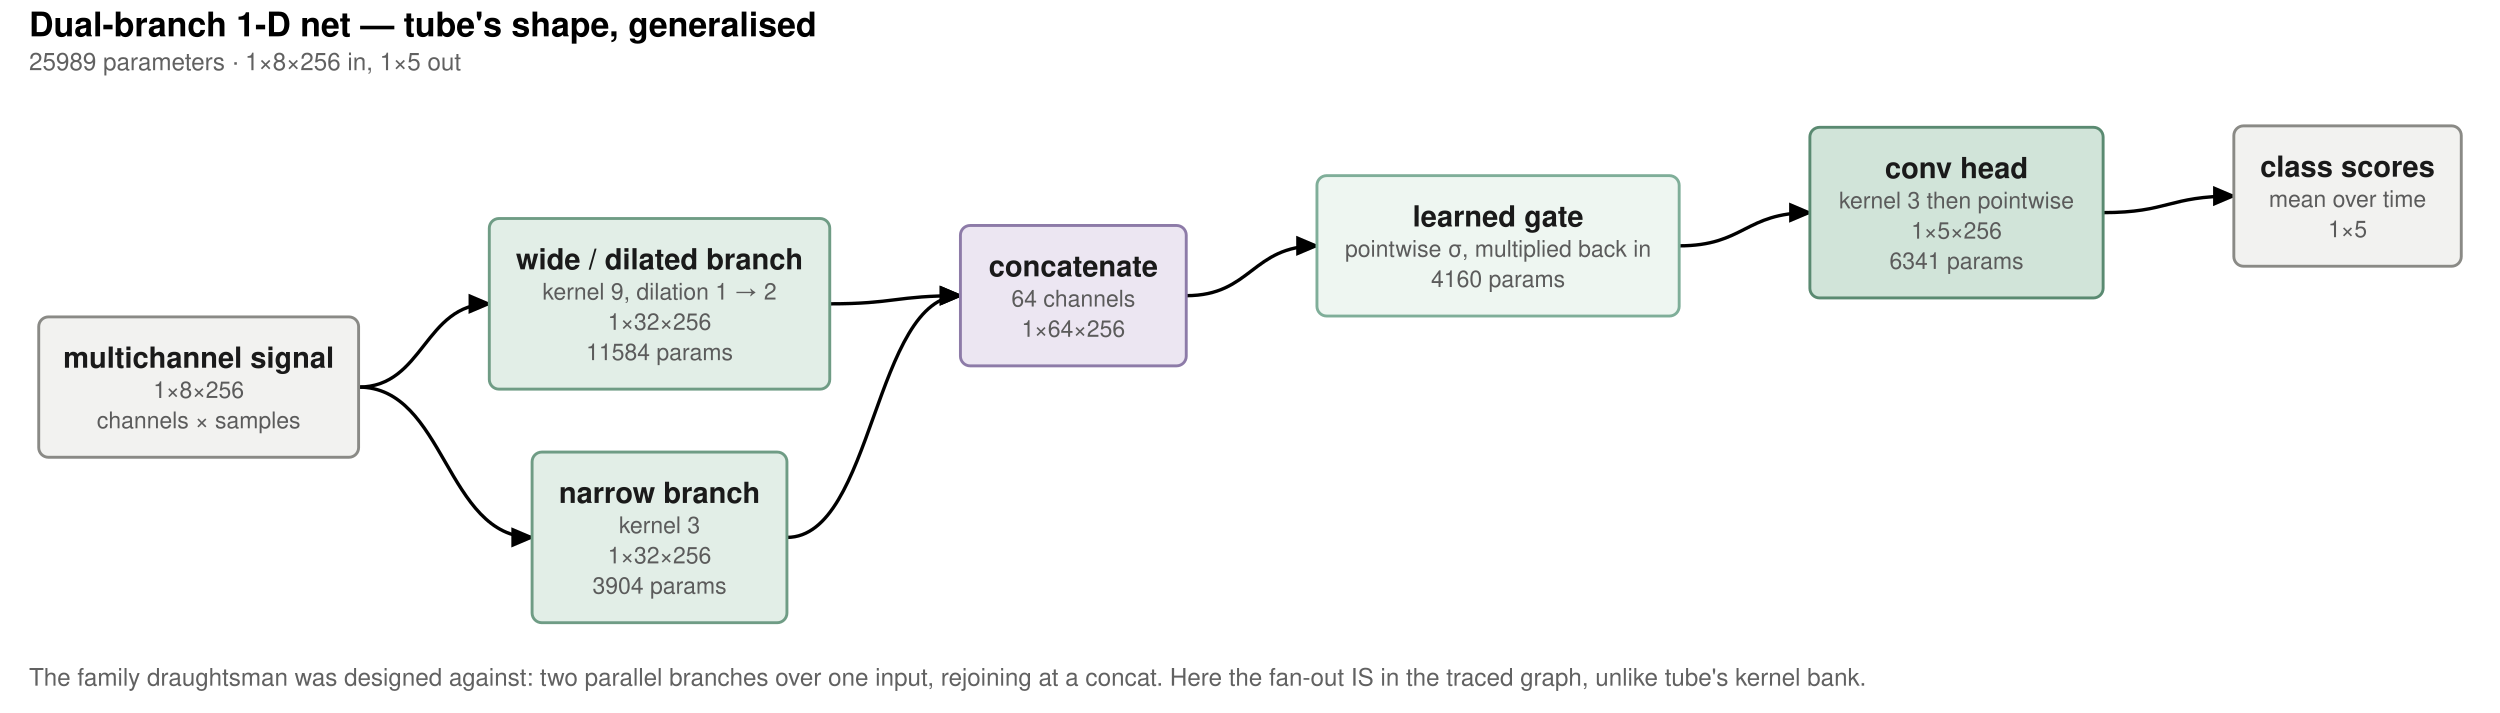
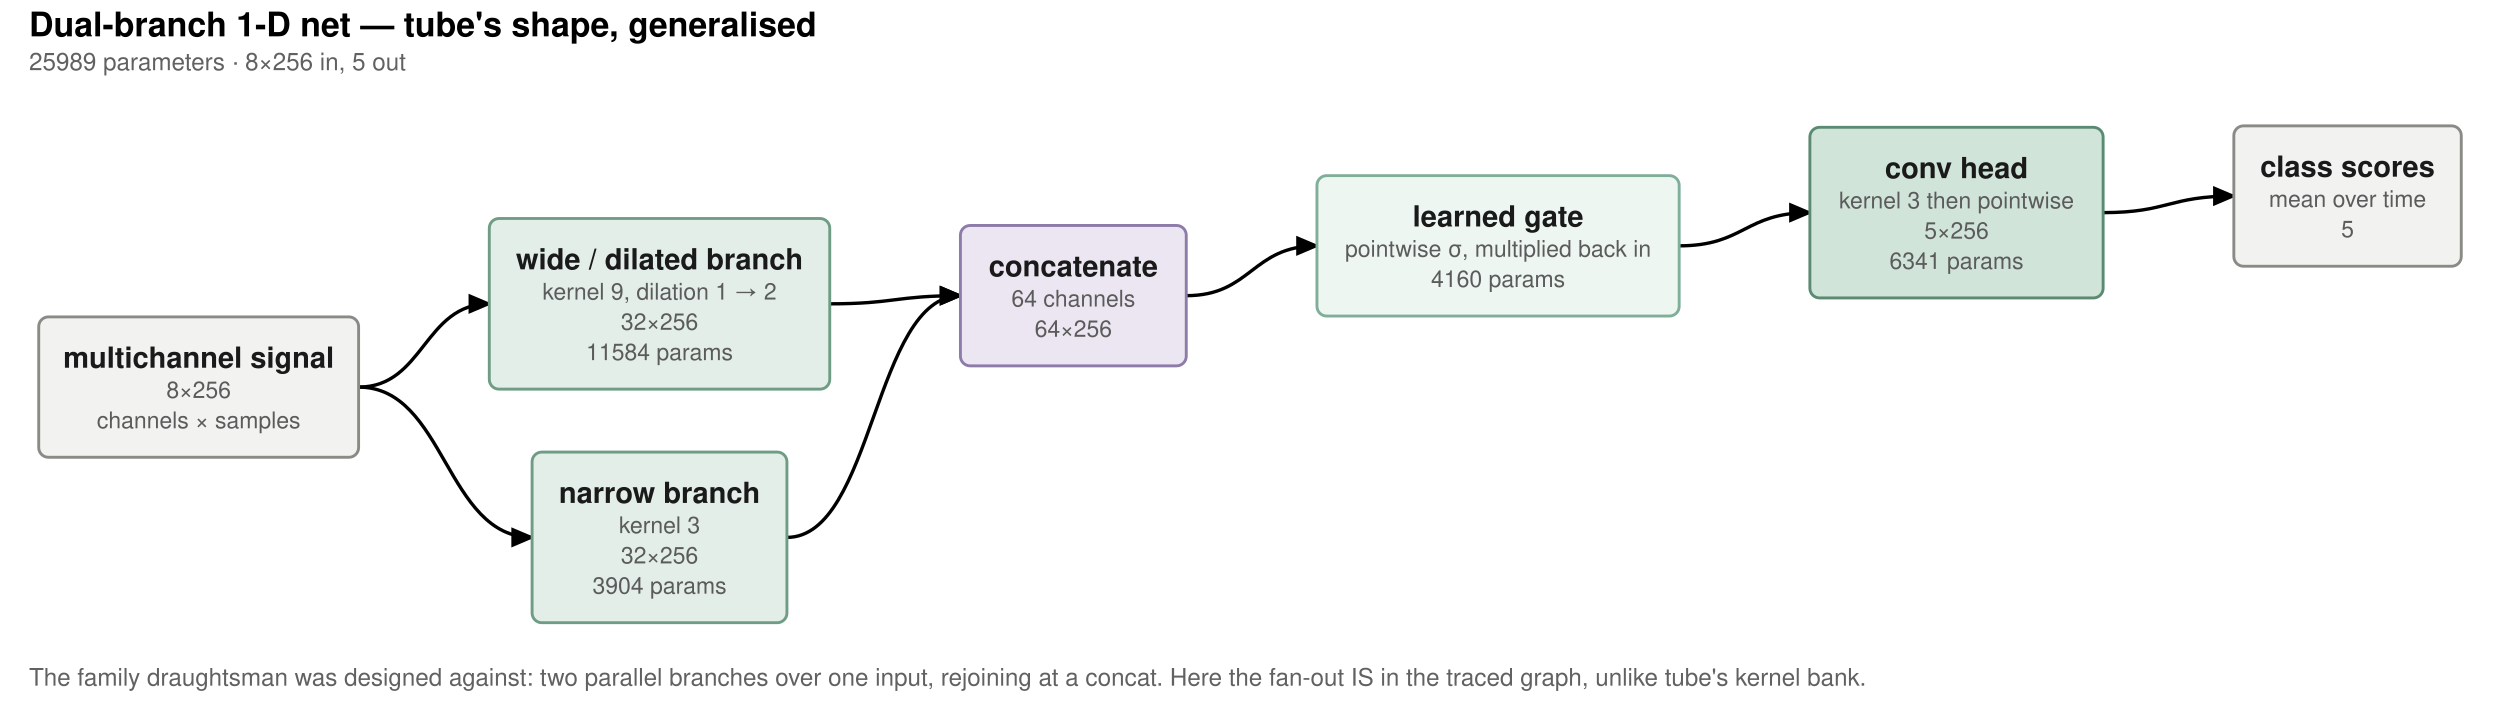
<svg xmlns="http://www.w3.org/2000/svg" class="draughtsman" role="img" aria-label="Dual-branch 1-D net — tube's shape, generalised" viewBox="0 0 1032.9 294.28" width="1032.9" height="294.28">
  <defs>
    <marker id="ds-arrow" viewBox="0 0 8 8" refX="7" refY="4" markerWidth="7" markerHeight="7" orient="auto-start-reverse">
      <path d="M0 0.6 L8 4 L0 7.4 Z" style="fill:currentColor" />
    </marker>
  </defs>
  <text class="ds-title" x="12" y="15" style="font-family:Helvetica Neue, Helvetica, Arial, sans-serif;font-size:14px;font-weight:600;fill:currentColor">Dual-branch 1-D net — tube's shape, generalised</text>
-   <text class="ds-subtitle" x="12" y="29" style="font-family:Helvetica Neue, Helvetica, Arial, sans-serif;font-size:10px;fill:currentColor;opacity:0.62">25989 parameters · 1×8×256 in, 1×5 out</text>
+   <text class="ds-subtitle" x="12" y="29" style="font-family:Helvetica Neue, Helvetica, Arial, sans-serif;font-size:10px;fill:currentColor;opacity:0.62">25989 parameters · 8×256 in, 5 out</text>
  <g class="ds-body" transform="translate(0 36)">
    <path class="ds-edge ds-edge-solid" data-from="signal" data-to="slow" d="M148.16 123.93 C175.16 123.93 175.16 89.53 202.16 89.53" style="fill:none;stroke:currentColor;stroke-width:1.4" marker-end="url(#ds-arrow)" />
    <path class="ds-edge ds-edge-solid" data-from="signal" data-to="fast" d="M148.16 123.93 C184 123.93 184 186.03 219.84 186.03" style="fill:none;stroke:currentColor;stroke-width:1.4" marker-end="url(#ds-arrow)" />
    <path class="ds-edge ds-edge-solid" data-from="slow" data-to="concat" d="M342.81 89.53 C369.81 89.53 369.81 86.16 396.81 86.16" style="fill:none;stroke:currentColor;stroke-width:1.4" marker-end="url(#ds-arrow)" />
    <path class="ds-edge ds-edge-solid" data-from="fast" data-to="concat" d="M325.13 186.03 C360.97 186.03 360.97 86.16 396.81 86.16" style="fill:none;stroke:currentColor;stroke-width:1.4" marker-end="url(#ds-arrow)" />
    <path class="ds-edge ds-edge-solid" data-from="concat" data-to="gate" d="M490.11 86.16 C517.11 86.16 517.11 65.57 544.11 65.57" style="fill:none;stroke:currentColor;stroke-width:1.4" marker-end="url(#ds-arrow)" />
    <path class="ds-edge ds-edge-solid" data-from="gate" data-to="head" d="M693.77 65.57 C720.77 65.57 720.77 51.85 747.77 51.85" style="fill:none;stroke:currentColor;stroke-width:1.4" marker-end="url(#ds-arrow)" />
    <path class="ds-edge ds-edge-solid" data-from="head" data-to="score" d="M868.93 51.85 C895.93 51.85 895.93 45 922.93 45" style="fill:none;stroke:currentColor;stroke-width:1.4" marker-end="url(#ds-arrow)" />
    <g class="ds-stage ds-kind-input" data-stage="signal">
      <rect x="16" y="94.93" width="132.16" height="58" rx="4" style="fill:#f2f2f0;stroke:#8a8a86;stroke-width:1.2" />
      <text x="82.08" y="115.93" text-anchor="middle" style="font-family:Helvetica Neue, Helvetica, Arial, sans-serif;font-size:12.0px;font-weight:600;fill:#1a1a1a">multichannel signal</text>
-       <text x="82.08" y="128.43" text-anchor="middle" style="font-family:Helvetica Neue, Helvetica, Arial, sans-serif;font-size:9.5px;fill:#5b5b5b">1×8×256</text>
+       <text x="82.08" y="128.43" text-anchor="middle" style="font-family:Helvetica Neue, Helvetica, Arial, sans-serif;font-size:9.5px;fill:#5b5b5b">8×256</text>
      <text x="82.08" y="140.93" text-anchor="middle" style="font-family:Helvetica Neue, Helvetica, Arial, sans-serif;font-size:9.5px;fill:#5b5b5b">channels × samples</text>
    </g>
    <g class="ds-stage ds-kind-conv" data-stage="slow">
      <rect x="202.16" y="54.28" width="140.66" height="70.5" rx="4" style="fill:#e2eee7;stroke:#6f9c85;stroke-width:1.2" />
      <text x="272.49" y="75.28" text-anchor="middle" style="font-family:Helvetica Neue, Helvetica, Arial, sans-serif;font-size:12.0px;font-weight:600;fill:#1a1a1a">wide / dilated branch</text>
      <text x="272.49" y="87.78" text-anchor="middle" style="font-family:Helvetica Neue, Helvetica, Arial, sans-serif;font-size:9.5px;fill:#5b5b5b">kernel 9, dilation 1 → 2</text>
-       <text x="272.49" y="100.28" text-anchor="middle" style="font-family:Helvetica Neue, Helvetica, Arial, sans-serif;font-size:9.5px;fill:#5b5b5b">1×32×256</text>
+       <text x="272.49" y="100.28" text-anchor="middle" style="font-family:Helvetica Neue, Helvetica, Arial, sans-serif;font-size:9.5px;fill:#5b5b5b">32×256</text>
      <text x="272.49" y="112.78" text-anchor="middle" style="font-family:Helvetica Neue, Helvetica, Arial, sans-serif;font-size:9.5px;fill:#5b5b5b">11584 params</text>
    </g>
    <g class="ds-stage ds-kind-conv" data-stage="fast">
      <rect x="219.84" y="150.78" width="105.29" height="70.5" rx="4" style="fill:#e2eee7;stroke:#6f9c85;stroke-width:1.2" />
      <text x="272.49" y="171.78" text-anchor="middle" style="font-family:Helvetica Neue, Helvetica, Arial, sans-serif;font-size:12.0px;font-weight:600;fill:#1a1a1a">narrow branch</text>
      <text x="272.49" y="184.28" text-anchor="middle" style="font-family:Helvetica Neue, Helvetica, Arial, sans-serif;font-size:9.5px;fill:#5b5b5b">kernel 3</text>
-       <text x="272.49" y="196.78" text-anchor="middle" style="font-family:Helvetica Neue, Helvetica, Arial, sans-serif;font-size:9.5px;fill:#5b5b5b">1×32×256</text>
+       <text x="272.49" y="196.78" text-anchor="middle" style="font-family:Helvetica Neue, Helvetica, Arial, sans-serif;font-size:9.5px;fill:#5b5b5b">32×256</text>
      <text x="272.49" y="209.28" text-anchor="middle" style="font-family:Helvetica Neue, Helvetica, Arial, sans-serif;font-size:9.5px;fill:#5b5b5b">3904 params</text>
    </g>
    <g class="ds-stage ds-kind-concat" data-stage="concat">
      <rect x="396.81" y="57.16" width="93.3" height="58" rx="4" style="fill:#ece6f2;stroke:#8d7ba8;stroke-width:1.2" />
      <text x="443.46" y="78.16" text-anchor="middle" style="font-family:Helvetica Neue, Helvetica, Arial, sans-serif;font-size:12.0px;font-weight:600;fill:#1a1a1a">concatenate</text>
      <text x="443.46" y="90.66" text-anchor="middle" style="font-family:Helvetica Neue, Helvetica, Arial, sans-serif;font-size:9.5px;fill:#5b5b5b">64 channels</text>
-       <text x="443.46" y="103.16" text-anchor="middle" style="font-family:Helvetica Neue, Helvetica, Arial, sans-serif;font-size:9.5px;fill:#5b5b5b">1×64×256</text>
+       <text x="443.46" y="103.16" text-anchor="middle" style="font-family:Helvetica Neue, Helvetica, Arial, sans-serif;font-size:9.5px;fill:#5b5b5b">64×256</text>
    </g>
    <g class="ds-stage ds-kind-kernel" data-stage="gate">
      <rect x="544.11" y="36.57" width="149.66" height="58" rx="4" style="fill:#eef6f1;stroke:#7fae99;stroke-width:1.2" />
      <text x="618.94" y="57.57" text-anchor="middle" style="font-family:Helvetica Neue, Helvetica, Arial, sans-serif;font-size:12.0px;font-weight:600;fill:#1a1a1a">learned gate</text>
      <text x="618.94" y="70.07" text-anchor="middle" style="font-family:Helvetica Neue, Helvetica, Arial, sans-serif;font-size:9.5px;fill:#5b5b5b">pointwise σ, multiplied back in</text>
      <text x="618.94" y="82.57" text-anchor="middle" style="font-family:Helvetica Neue, Helvetica, Arial, sans-serif;font-size:9.5px;fill:#5b5b5b">4160 params</text>
    </g>
    <g class="ds-stage ds-kind-stack" data-stage="head">
      <rect x="747.77" y="16.6" width="121.16" height="70.5" rx="4" style="fill:#d1e4d9;stroke:#5a8a71;stroke-width:1.2" />
      <text x="808.35" y="37.6" text-anchor="middle" style="font-family:Helvetica Neue, Helvetica, Arial, sans-serif;font-size:12.0px;font-weight:600;fill:#1a1a1a">conv head</text>
      <text x="808.35" y="50.1" text-anchor="middle" style="font-family:Helvetica Neue, Helvetica, Arial, sans-serif;font-size:9.5px;fill:#5b5b5b">kernel 3 then pointwise</text>
-       <text x="808.35" y="62.6" text-anchor="middle" style="font-family:Helvetica Neue, Helvetica, Arial, sans-serif;font-size:9.5px;fill:#5b5b5b">1×5×256</text>
+       <text x="808.35" y="62.6" text-anchor="middle" style="font-family:Helvetica Neue, Helvetica, Arial, sans-serif;font-size:9.5px;fill:#5b5b5b">5×256</text>
      <text x="808.35" y="75.1" text-anchor="middle" style="font-family:Helvetica Neue, Helvetica, Arial, sans-serif;font-size:9.5px;fill:#5b5b5b">6341 params</text>
    </g>
    <g class="ds-stage ds-kind-output" data-stage="score">
      <rect x="922.93" y="16" width="93.97" height="58" rx="4" style="fill:#f2f2f0;stroke:#8a8a86;stroke-width:1.2" />
      <text x="969.91" y="37" text-anchor="middle" style="font-family:Helvetica Neue, Helvetica, Arial, sans-serif;font-size:12.0px;font-weight:600;fill:#1a1a1a">class scores</text>
      <text x="969.91" y="49.5" text-anchor="middle" style="font-family:Helvetica Neue, Helvetica, Arial, sans-serif;font-size:9.5px;fill:#5b5b5b">mean over time</text>
-       <text x="969.91" y="62" text-anchor="middle" style="font-family:Helvetica Neue, Helvetica, Arial, sans-serif;font-size:9.5px;fill:#5b5b5b">1×5</text>
+       <text x="969.91" y="62" text-anchor="middle" style="font-family:Helvetica Neue, Helvetica, Arial, sans-serif;font-size:9.5px;fill:#5b5b5b">5</text>
    </g>
  </g>
  <text class="ds-caption" x="12" y="283.28" style="font-family:Helvetica Neue, Helvetica, Arial, sans-serif;font-size:10.0px;fill:currentColor;opacity:0.62">The family draughtsman was designed against: two parallel branches over one input, rejoining at a concat. Here the fan-out IS in the traced graph, unlike tube's kernel bank.</text>
</svg>
